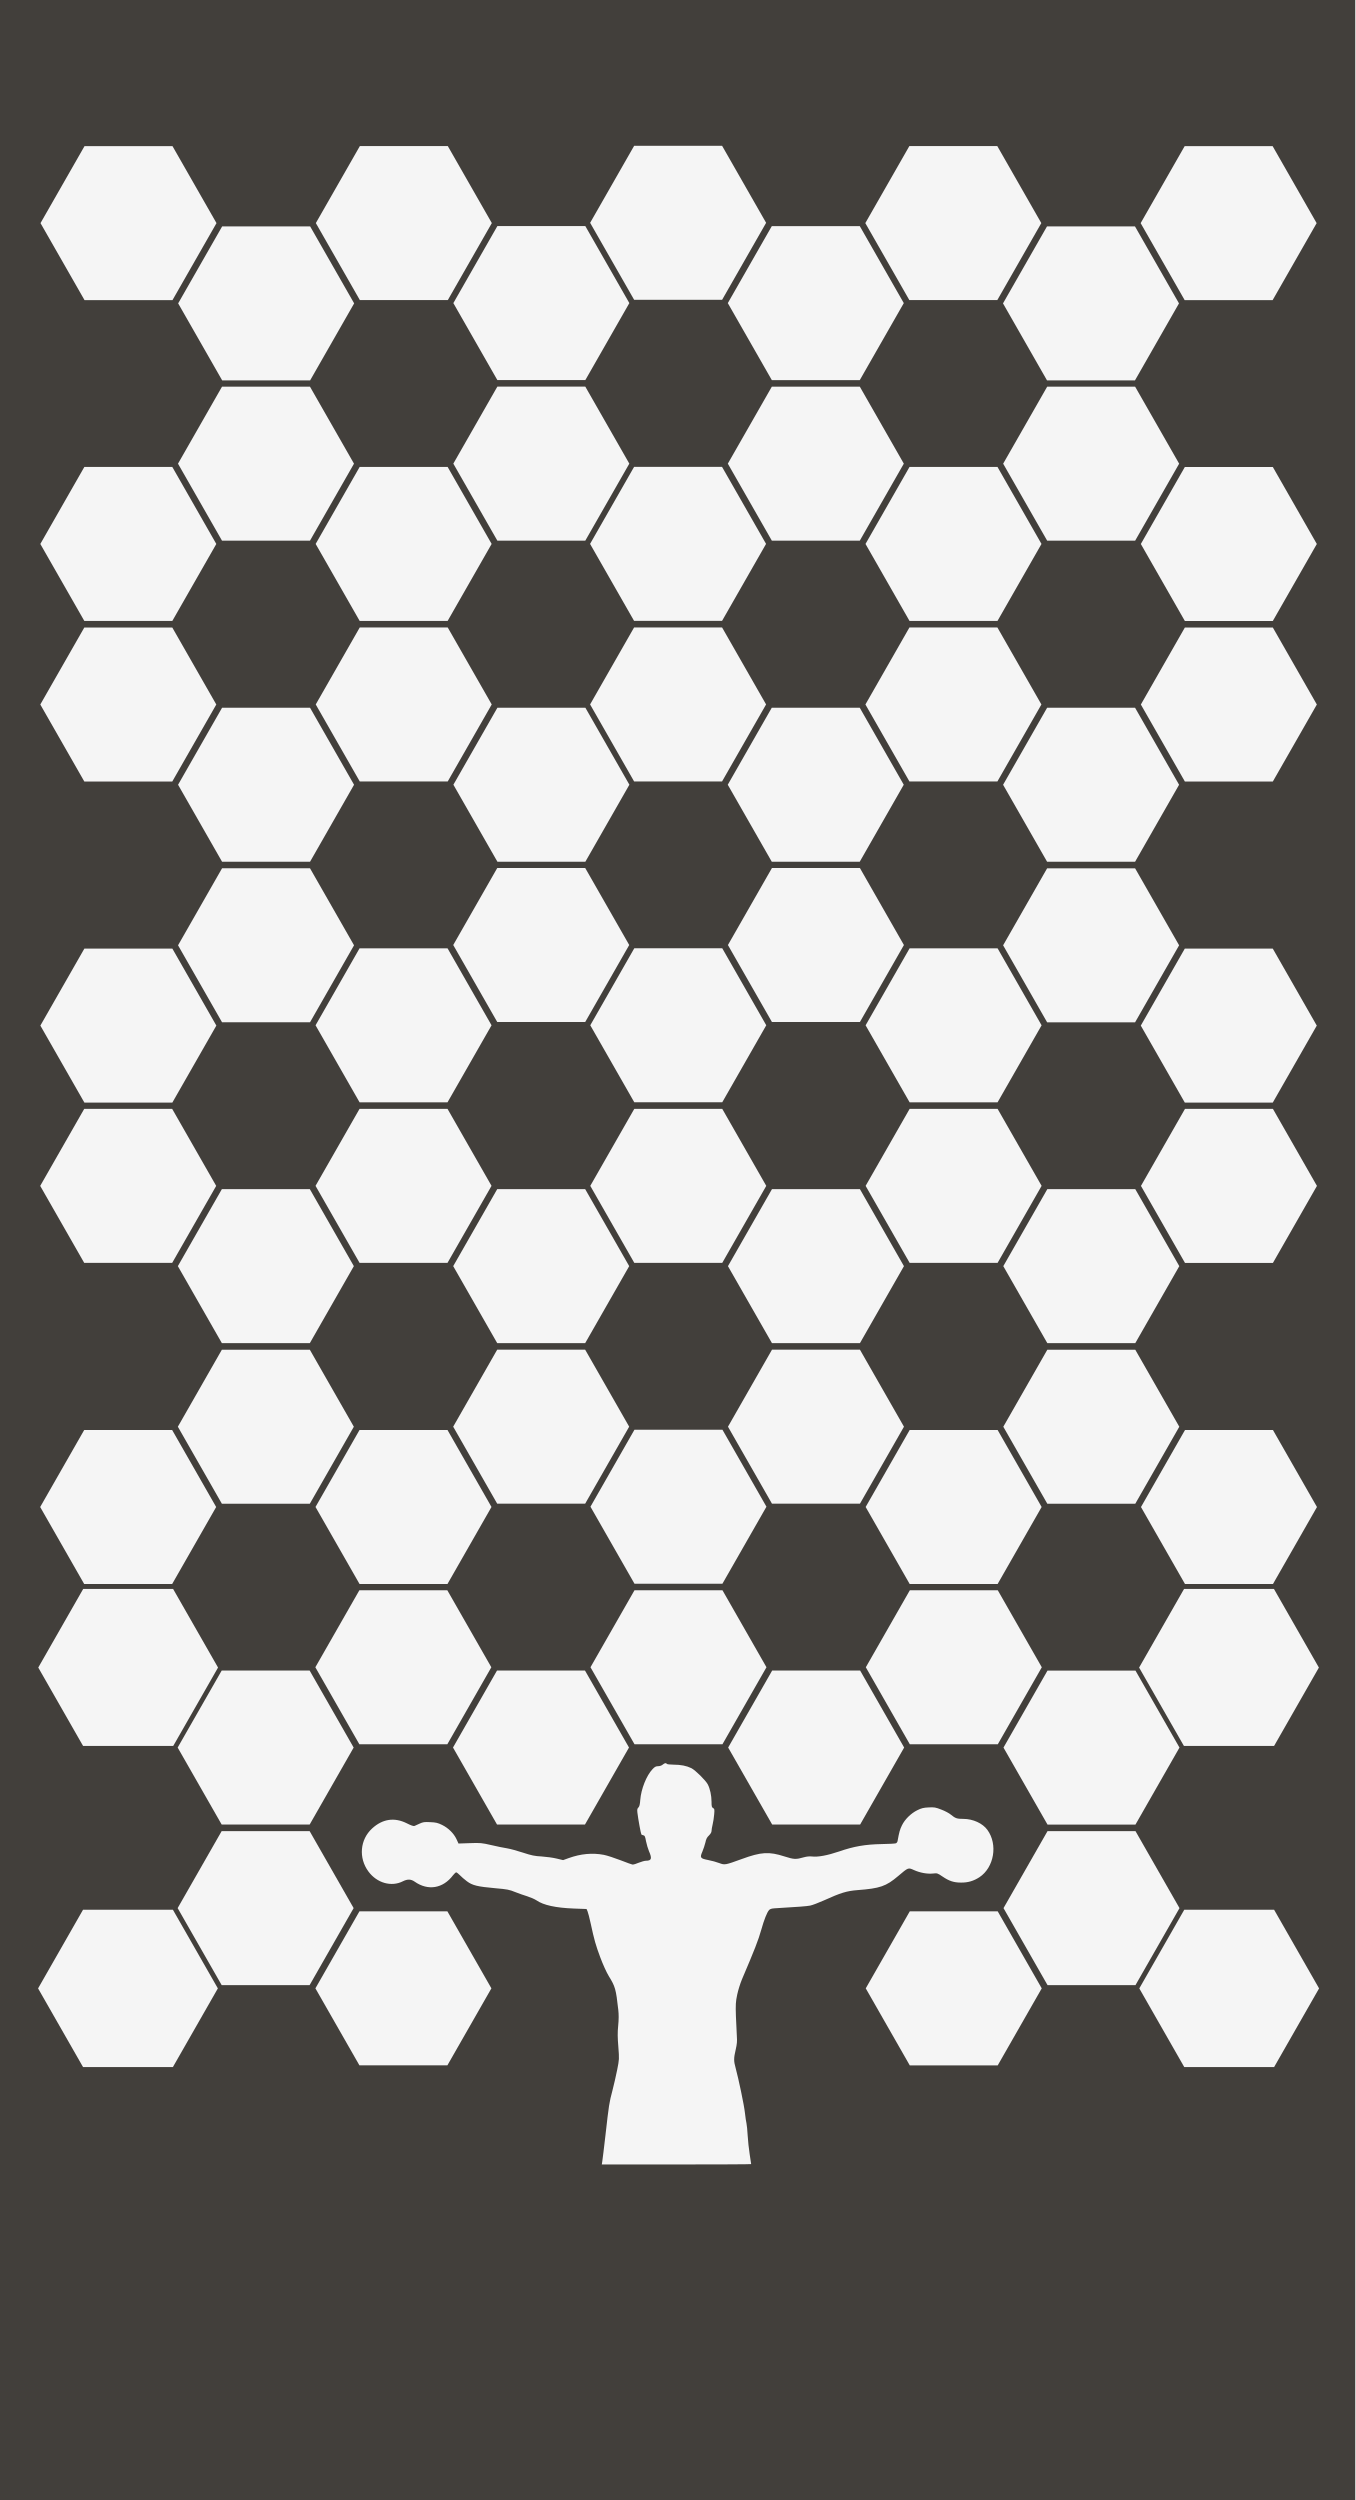
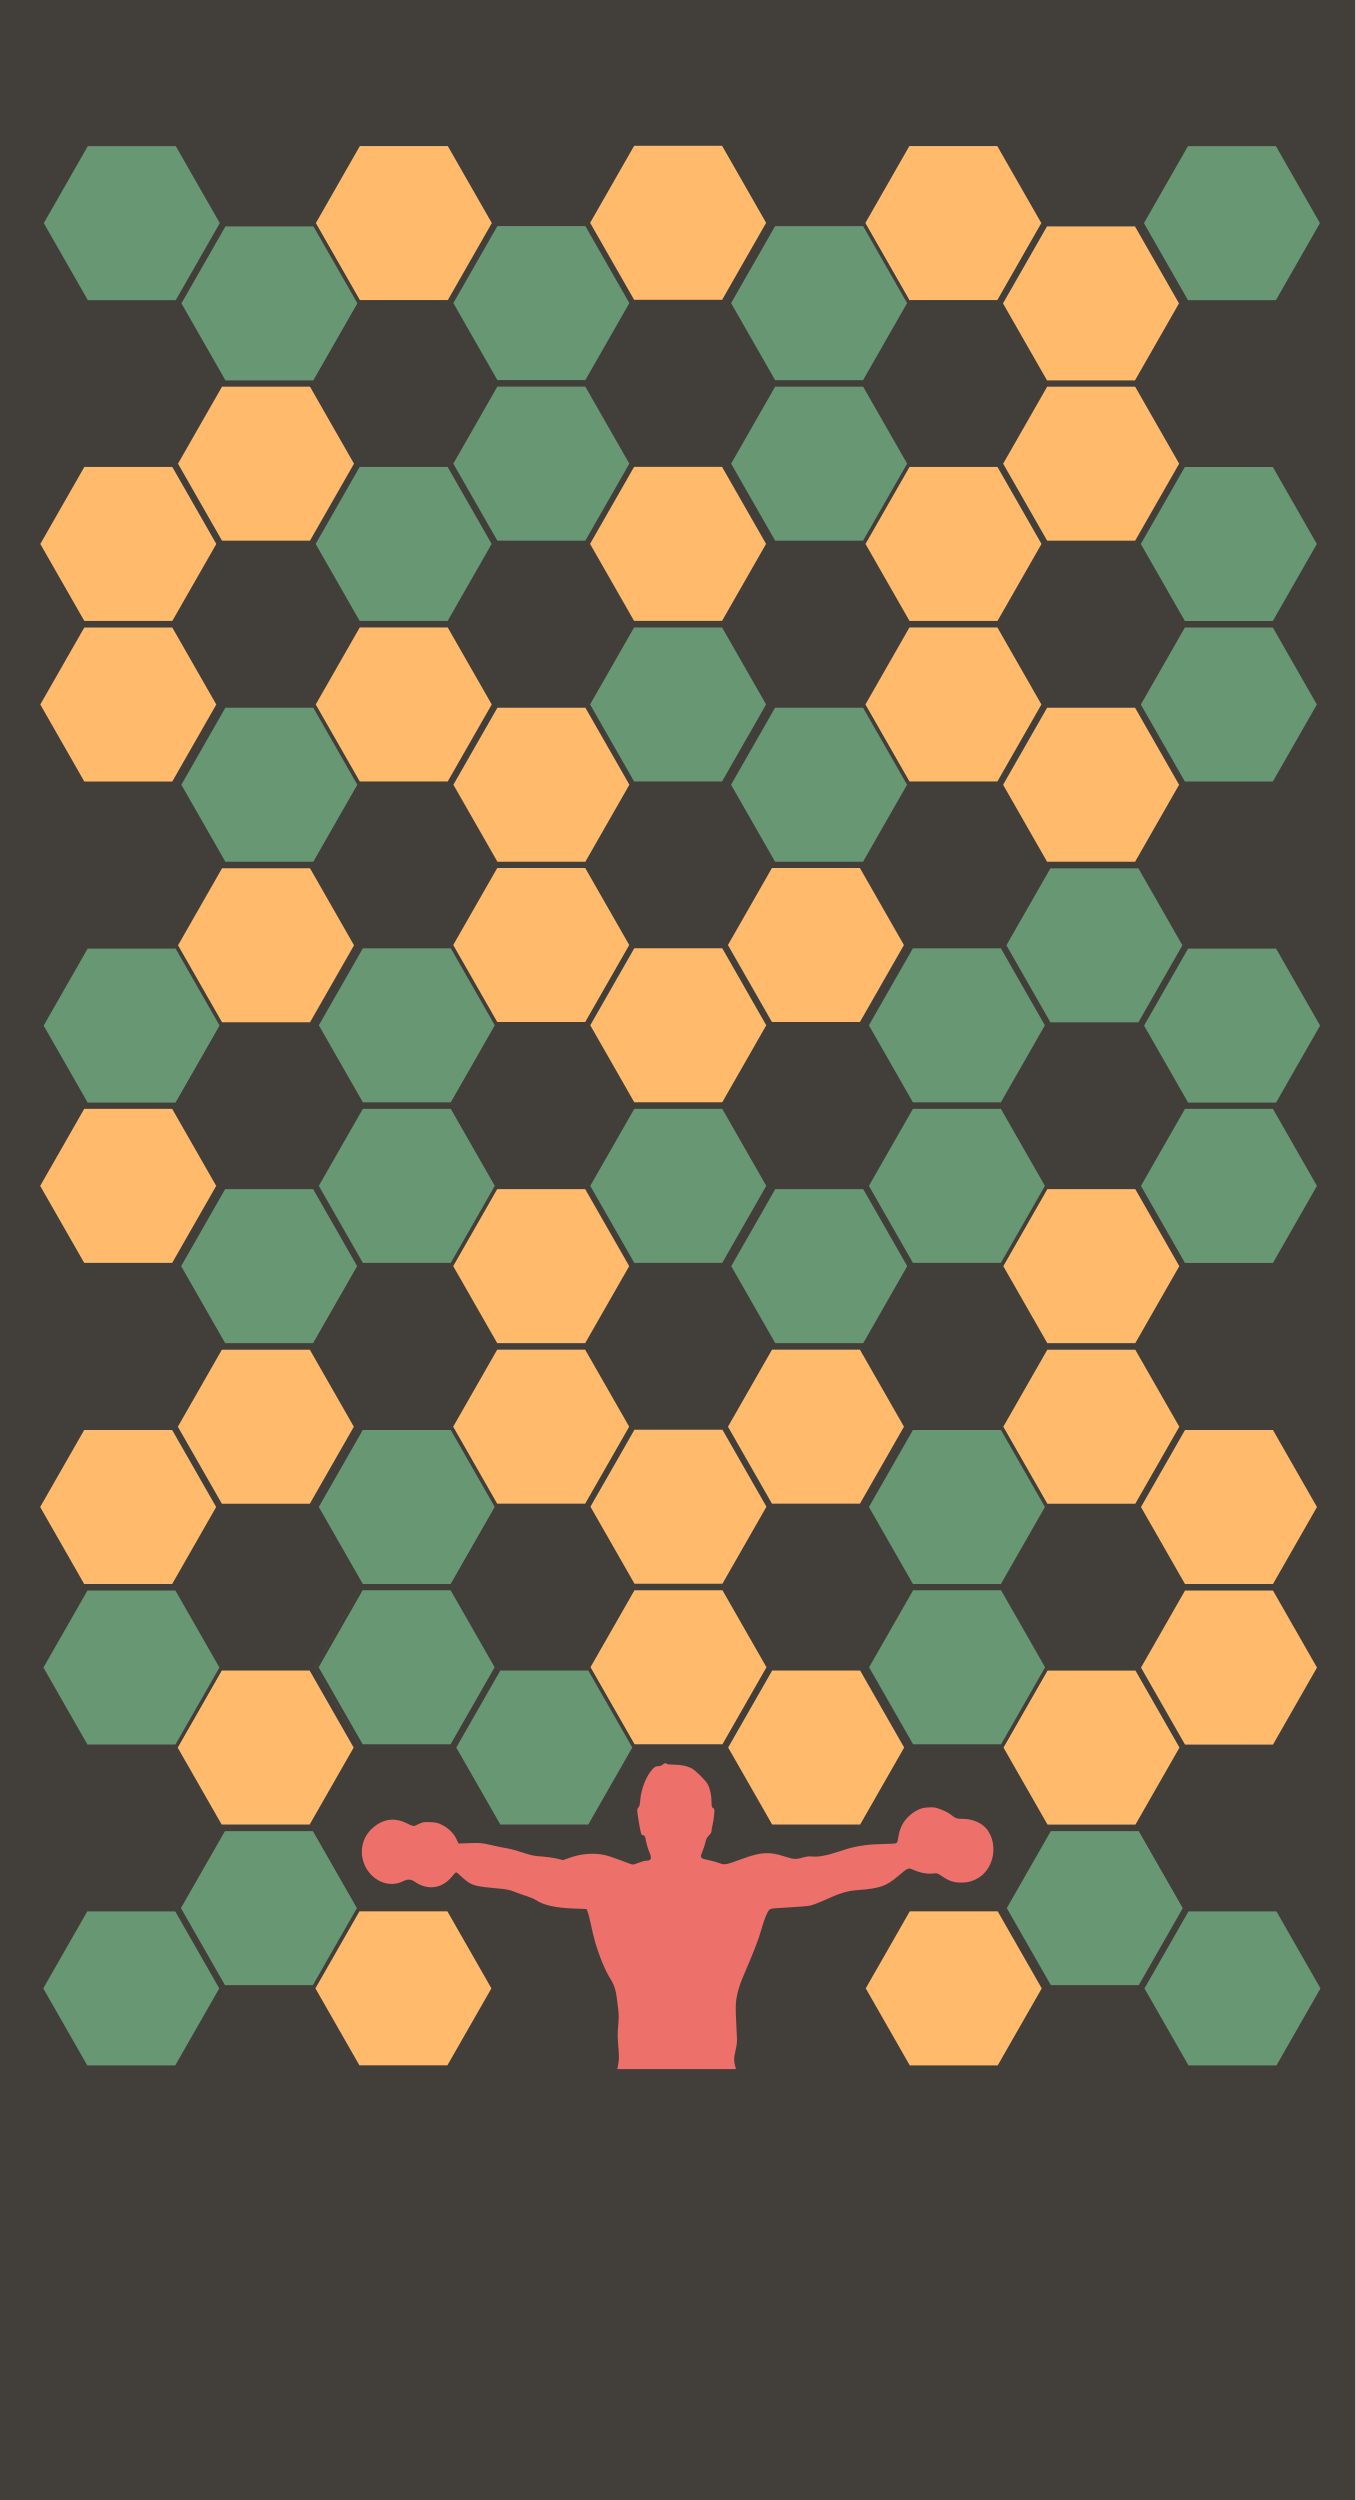
<svg xmlns="http://www.w3.org/2000/svg" width="412" height="760" viewBox="0 0 412 760" fill="none">
  <rect width="412" height="760" fill="#423F3B" />
  <path d="M317.994 19.517L345.316 19.517L358.982 43.425L345.316 67.334H317.994L304.329 43.425L317.994 19.517Z" fill="#423F3B" stroke="#423F3B" />
-   <path d="M276.148 43.913L303.47 43.913L317.135 67.822L303.47 91.73H276.148L262.482 67.822L276.148 43.913Z" fill="#F5F5F5" stroke="#423F3B" />
+   <path d="M276.148 43.913L303.47 43.913L317.135 67.822L303.47 91.73H276.148L262.482 67.822L276.148 43.913Z" fill="#FFBB6B" stroke="#423F3B" />
  <path d="M234.294 19.504L261.616 19.504L275.281 43.413L261.616 67.321H234.294L220.629 43.413L234.294 19.504Z" fill="#423F3B" stroke="#423F3B" />
-   <path d="M359.848 43.925L387.17 43.925L400.835 67.834L387.17 91.742H359.848L346.182 67.834L359.848 43.925Z" fill="#F5F5F5" stroke="#423F3B" />
+   <path d="M360.848 43.925L388.17 43.925L401.835 67.834L388.17 91.742H360.848L347.182 67.834L360.848 43.925Z" fill="#689773" stroke="#423F3B" />
  <path d="M359.855 92.73L387.177 92.73L400.842 116.639L387.177 140.547H359.855L346.189 116.639L359.855 92.73Z" fill="#423F3B" stroke="#423F3B" />
-   <path d="M318.001 68.322L345.323 68.322L358.988 92.23L345.323 116.138H318.001L304.336 92.23L318.001 68.322Z" fill="#F5F5F5" stroke="#423F3B" />
+   <path d="M318.001 68.322L345.323 68.322L358.988 92.23L345.323 116.138H318.001L304.336 92.23L318.001 68.322Z" fill="#FFBB6B" stroke="#423F3B" />
  <path d="M276.197 92.644L303.519 92.644L317.184 116.553L303.519 140.461H276.197L262.531 116.553L276.197 92.644Z" fill="#423F3B" stroke="#423F3B" />
-   <path d="M234.343 68.236L261.665 68.236L275.33 92.144L261.665 116.053H234.343L220.677 92.144L234.343 68.236Z" fill="#F5F5F5" stroke="#423F3B" />
-   <path d="M192.489 43.827L219.811 43.827L233.477 67.736L219.811 91.644H192.489L178.824 67.736L192.489 43.827Z" fill="#F5F5F5" stroke="#423F3B" />
-   <path d="M234.35 117.041L261.672 117.041L275.338 140.949L261.672 164.858H234.35L220.685 140.949L234.35 117.041Z" fill="#F5F5F5" stroke="#423F3B" />
+   <path d="M235.343 68.236L262.665 68.236L276.33 92.144L262.665 116.053H235.343L221.677 92.144L235.343 68.236Z" fill="#689773" stroke="#423F3B" />
+   <path d="M192.489 43.827L219.811 43.827L233.477 67.736L219.811 91.644H192.489L178.824 67.736L192.489 43.827Z" fill="#FFBB6B" stroke="#423F3B" />
+   <path d="M235.35 117.041L262.672 117.041L276.338 140.949L262.672 164.858H235.35L221.685 140.949L235.35 117.041Z" fill="#689773" stroke="#423F3B" />
  <path d="M192.497 92.632L219.819 92.632L233.484 116.541L219.819 140.449H192.497L178.831 116.541L192.497 92.632Z" fill="#423F3B" stroke="#423F3B" />
-   <path d="M359.904 141.461L387.226 141.461L400.891 165.37L387.226 189.278H359.904L346.239 165.37L359.904 141.461Z" fill="#F5F5F5" stroke="#423F3B" />
-   <path d="M318.05 117.053L345.372 117.053L359.037 140.961L345.372 164.87H318.05L304.385 140.961L318.05 117.053Z" fill="#F5F5F5" stroke="#423F3B" />
-   <path d="M359.91 190.266L387.232 190.266L400.898 214.175L387.232 238.083H359.91L346.245 214.175L359.91 190.266Z" fill="#F5F5F5" stroke="#423F3B" />
+   <path d="M359.904 141.461L387.226 141.461L400.891 165.37L387.226 189.278H359.904L346.239 165.37L359.904 141.461Z" fill="#689773" stroke="#423F3B" />
+   <path d="M318.05 117.053L345.372 117.053L359.037 140.961L345.372 164.87H318.05L304.385 140.961L318.05 117.053Z" fill="#FFBB6B" stroke="#423F3B" />
+   <path d="M359.91 190.266L387.232 190.266L400.898 214.175L387.232 238.083H359.91L346.245 214.175L359.91 190.266Z" fill="#689773" stroke="#423F3B" />
  <path d="M318.057 165.858L345.379 165.858L359.045 189.766L345.379 213.675H318.057L304.392 189.766L318.057 165.858Z" fill="#423F3B" stroke="#423F3B" />
-   <path d="M276.203 141.449L303.525 141.449L317.191 165.358L303.525 189.266H276.203L262.538 165.358L276.203 141.449Z" fill="#F5F5F5" stroke="#423F3B" />
+   <path d="M276.203 141.449L303.525 141.449L317.191 165.358L303.525 189.266H276.203L262.538 165.358L276.203 141.449Z" fill="#FFBB6B" stroke="#423F3B" />
  <path d="M234.324 165.843L261.646 165.843L275.311 189.751L261.646 213.66H234.324L220.658 189.751L234.324 165.843Z" fill="#423F3B" stroke="#423F3B" />
-   <path d="M192.47 141.434L219.792 141.434L233.458 165.343L219.792 189.251H192.47L178.805 165.343L192.47 141.434Z" fill="#F5F5F5" stroke="#423F3B" />
-   <path d="M192.477 190.24L219.799 190.24L233.465 214.148L219.799 238.056H192.477L178.812 214.148L192.477 190.24Z" fill="#F5F5F5" stroke="#423F3B" />
+   <path d="M192.47 141.434L219.792 141.434L233.458 165.343L219.792 189.251H192.47L178.805 165.343L192.47 141.434Z" fill="#FFBB6B" stroke="#423F3B" />
+   <path d="M192.477 190.24L219.799 190.24L233.465 214.148L219.799 238.056H192.477L178.812 214.148L192.477 190.24Z" fill="#689773" stroke="#423F3B" />
  <path d="M359.884 239.068L387.206 239.068L400.871 262.977L387.206 286.885H359.884L346.218 262.977L359.884 239.068Z" fill="#423F3B" stroke="#423F3B" />
-   <path d="M318.031 214.66L345.353 214.66L359.018 238.568L345.353 262.477H318.031L304.365 238.568L318.031 214.66Z" fill="#F5F5F5" stroke="#423F3B" />
-   <path d="M276.177 190.251L303.499 190.251L317.165 214.16L303.499 238.068H276.177L262.512 214.16L276.177 190.251Z" fill="#F5F5F5" stroke="#423F3B" />
-   <path d="M359.891 287.874L387.213 287.874L400.879 311.782L387.213 335.69H359.891L346.226 311.782L359.891 287.874Z" fill="#F5F5F5" stroke="#423F3B" />
-   <path d="M318.038 263.465L345.36 263.465L359.025 287.373L345.36 311.282H318.038L304.372 287.373L318.038 263.465Z" fill="#F5F5F5" stroke="#423F3B" />
+   <path d="M318.031 214.66L345.353 214.66L359.018 238.568L345.353 262.477H318.031L304.365 238.568L318.031 214.66Z" fill="#FFBB6B" stroke="#423F3B" />
+   <path d="M276.177 190.251L303.499 190.251L317.165 214.16L303.499 238.068H276.177L262.512 214.16L276.177 190.251Z" fill="#FFBB6B" stroke="#423F3B" />
+   <path d="M360.891 287.874L388.213 287.874L401.879 311.782L388.213 335.69H360.891L347.226 311.782L360.891 287.874Z" fill="#689773" stroke="#423F3B" />
+   <path d="M319.038 263.465L346.36 263.465L360.025 287.373L346.36 311.282H319.038L305.372 287.373L319.038 263.465Z" fill="#689773" stroke="#423F3B" />
  <path d="M276.184 239.056L303.506 239.056L317.172 262.965L303.506 286.873H276.184L262.519 262.965L276.184 239.056Z" fill="#423F3B" stroke="#423F3B" />
-   <path d="M234.331 214.648L261.653 214.648L275.318 238.556L261.653 262.465H234.331L220.665 238.556L234.331 214.648Z" fill="#F5F5F5" stroke="#423F3B" />
+   <path d="M235.331 214.648L262.653 214.648L276.318 238.556L262.653 262.465H235.331L221.665 238.556L235.331 214.648Z" fill="#689773" stroke="#423F3B" />
  <path d="M359.947 385.41L387.269 385.41L400.934 409.318L387.269 433.227H359.947L346.281 409.318L359.947 385.41Z" fill="#423F3B" stroke="#423F3B" />
  <path d="M192.526 238.971L219.848 238.971L233.513 262.879L219.848 286.788H192.526L178.861 262.879L192.526 238.971Z" fill="#423F3B" stroke="#423F3B" />
-   <path d="M359.941 336.605L387.263 336.605L400.928 360.513L387.263 384.422H359.941L346.275 360.513L359.941 336.605Z" fill="#F5F5F5" stroke="#423F3B" />
+   <path d="M359.941 336.605L387.263 336.605L400.928 360.513L387.263 384.422H359.941L346.275 360.513L359.941 336.605Z" fill="#689773" stroke="#423F3B" />
  <path d="M318.086 312.196L345.409 312.196L359.074 336.105L345.409 360.013H318.086L304.421 336.105L318.086 312.196Z" fill="#423F3B" stroke="#423F3B" />
-   <path d="M276.233 287.788L303.555 287.788L317.22 311.696L303.555 335.605H276.233L262.568 311.696L276.233 287.788Z" fill="#F5F5F5" stroke="#423F3B" />
-   <path d="M234.379 263.379L261.702 263.379L275.367 287.288L261.702 311.196H234.379L220.714 287.288L234.379 263.379Z" fill="#F5F5F5" stroke="#423F3B" />
-   <path d="M318.094 361.001L345.416 361.001L359.081 384.91L345.416 408.818H318.094L304.428 384.91L318.094 361.001Z" fill="#F5F5F5" stroke="#423F3B" />
-   <path d="M276.24 336.593L303.562 336.593L317.227 360.501L303.562 384.41H276.24L262.574 360.501L276.24 336.593Z" fill="#F5F5F5" stroke="#423F3B" />
+   <path d="M277.233 287.788L304.555 287.788L318.22 311.696L304.555 335.605H277.233L263.568 311.696L277.233 287.788Z" fill="#689773" stroke="#423F3B" />
+   <path d="M234.379 263.379L261.702 263.379L275.367 287.288L261.702 311.196H234.379L220.714 287.288L234.379 263.379Z" fill="#FFBB6B" stroke="#423F3B" />
+   <path d="M318.094 361.001L345.416 361.001L359.081 384.91L345.416 408.818H318.094L304.428 384.91L318.094 361.001Z" fill="#FFBB6B" stroke="#423F3B" />
+   <path d="M277.24 336.593L304.562 336.593L318.227 360.501L304.562 384.41H277.24L263.574 360.501L277.24 336.593Z" fill="#689773" stroke="#423F3B" />
  <path d="M234.386 312.184L261.708 312.184L275.374 336.093L261.708 360.001H234.386L220.721 336.093L234.386 312.184Z" fill="#423F3B" stroke="#423F3B" />
-   <path d="M192.533 287.776L219.855 287.776L233.52 311.684L219.855 335.593H192.533L178.867 311.684L192.533 287.776Z" fill="#F5F5F5" stroke="#423F3B" />
-   <path d="M359.948 434.227L387.27 434.227L400.935 458.136L387.27 482.044H359.948L346.282 458.136L359.948 434.227Z" fill="#F5F5F5" stroke="#423F3B" />
+   <path d="M192.533 287.776L219.855 287.776L233.52 311.684L219.855 335.593H192.533L178.867 311.684L192.533 287.776Z" fill="#FFBB6B" stroke="#423F3B" />
+   <path d="M359.948 434.227L387.27 434.227L400.935 458.136L387.27 482.044H359.948L346.282 458.136L359.948 434.227Z" fill="#FFBB6B" stroke="#423F3B" />
  <path d="M318.101 458.624L345.423 458.624L359.089 482.532L345.423 506.441H318.101L304.436 482.532L318.101 458.624Z" fill="#423F3B" stroke="#423F3B" />
-   <path d="M318.095 409.819L345.417 409.819L359.082 433.727L345.417 457.636H318.095L304.429 433.727L318.095 409.819Z" fill="#F5F5F5" stroke="#423F3B" />
+   <path d="M318.095 409.819L345.417 409.819L359.082 433.727L345.417 457.636H318.095L304.429 433.727L318.095 409.819Z" fill="#FFBB6B" stroke="#423F3B" />
  <path d="M276.241 385.41L303.563 385.41L317.228 409.319L303.563 433.227H276.241L262.575 409.319L276.241 385.41Z" fill="#423F3B" stroke="#423F3B" />
-   <path d="M234.387 361.002L261.709 361.002L275.375 384.91L261.709 408.819H234.387L220.722 384.91L234.387 361.002Z" fill="#F5F5F5" stroke="#423F3B" />
-   <path d="M192.534 336.593L219.856 336.593L233.521 360.502L219.856 384.41H192.534L178.868 360.502L192.534 336.593Z" fill="#F5F5F5" stroke="#423F3B" />
-   <path d="M276.248 434.216L303.57 434.216L317.235 458.124L303.57 482.033H276.248L262.582 458.124L276.248 434.216Z" fill="#F5F5F5" stroke="#423F3B" />
-   <path d="M234.394 409.807L261.716 409.807L275.382 433.716L261.716 457.624H234.394L220.729 433.716L234.394 409.807Z" fill="#F5F5F5" stroke="#423F3B" />
+   <path d="M235.387 361.002L262.709 361.002L276.375 384.91L262.709 408.819H235.387L221.722 384.91L235.387 361.002Z" fill="#689773" stroke="#423F3B" />
+   <path d="M192.534 336.593L219.856 336.593L233.521 360.502L219.856 384.41H192.534L178.868 360.502L192.534 336.593Z" fill="#689773" stroke="#423F3B" />
+   <path d="M277.248 434.216L304.57 434.216L318.235 458.124L304.57 482.033H277.248L263.582 458.124L277.248 434.216Z" fill="#689773" stroke="#423F3B" />
+   <path d="M234.394 409.807L261.716 409.807L275.382 433.716L261.716 457.624H234.394L220.729 433.716L234.394 409.807Z" fill="#FFBB6B" stroke="#423F3B" />
  <path d="M192.541 385.398L219.863 385.398L233.528 409.307L219.863 433.215H192.541L178.875 409.307L192.541 385.398Z" fill="#423F3B" stroke="#423F3B" />
-   <path d="M318.15 507.355L345.472 507.355L359.137 531.264L345.472 555.172H318.15L304.485 531.264L318.15 507.355Z" fill="#F5F5F5" stroke="#423F3B" />
-   <path d="M318.157 556.16L345.479 556.16L359.145 580.069L345.479 603.977H318.157L304.492 580.069L318.157 556.16Z" fill="#F5F5F5" stroke="#423F3B" />
+   <path d="M318.15 507.355L345.472 507.355L359.137 531.264L345.472 555.172H318.15L304.485 531.264L318.15 507.355Z" fill="#FFBB6B" stroke="#423F3B" />
+   <path d="M319.157 556.16L346.479 556.16L360.145 580.069L346.479 603.977H319.157L305.492 580.069L319.157 556.16Z" fill="#689773" stroke="#423F3B" />
  <path d="M276.297 531.752L303.619 531.752L317.284 555.66L303.619 579.569H276.297L262.632 555.66L276.297 531.752Z" fill="#423F3B" stroke="#423F3B" />
-   <path d="M276.297 482.947L303.619 482.947L317.284 506.855L303.619 530.764H276.297L262.632 506.855L276.297 482.947Z" fill="#F5F5F5" stroke="#423F3B" />
+   <path d="M277.297 482.947L304.619 482.947L318.284 506.855L304.619 530.764H277.297L263.632 506.855L277.297 482.947Z" fill="#689773" stroke="#423F3B" />
  <path d="M234.443 458.538L261.765 458.538L275.43 482.447L261.765 506.355H234.443L220.778 482.447L234.443 458.538Z" fill="#423F3B" stroke="#423F3B" />
-   <path d="M192.589 434.13L219.911 434.13L233.577 458.038L219.911 481.947H192.589L178.924 458.038L192.589 434.13Z" fill="#F5F5F5" stroke="#423F3B" />
-   <path d="M234.45 507.343L261.772 507.343L275.438 531.252L261.772 555.16H234.45L220.785 531.252L234.45 507.343Z" fill="#F5F5F5" stroke="#423F3B" />
-   <path d="M192.597 482.935L219.919 482.935L233.584 506.843L219.919 530.752H192.597L178.931 506.843L192.597 482.935Z" fill="#F5F5F5" stroke="#423F3B" />
+   <path d="M192.589 434.13L219.911 434.13L233.577 458.038L219.911 481.947H192.589L178.924 458.038L192.589 434.13Z" fill="#FFBB6B" stroke="#423F3B" />
+   <path d="M234.45 507.343L261.772 507.343L275.438 531.252L261.772 555.16H234.45L220.785 531.252L234.45 507.343Z" fill="#FFBB6B" stroke="#423F3B" />
+   <path d="M192.597 482.935L219.919 482.935L233.584 506.843L219.919 530.752H192.597L178.931 506.843L192.597 482.935Z" fill="#FFBB6B" stroke="#423F3B" />
  <path d="M318.131 604.962L345.453 604.962L359.118 628.871L345.453 652.779H318.131L304.466 628.871L318.131 604.962Z" fill="#423F3B" stroke="#423F3B" />
-   <path d="M276.277 580.554L303.599 580.554L317.265 604.462L303.599 628.371H276.277L262.612 604.462L276.277 580.554Z" fill="#F5F5F5" stroke="#423F3B" />
-   <path d="M234.431 604.95L261.753 604.95L275.418 628.859L261.753 652.767H234.431L220.765 628.859L234.431 604.95Z" fill="#423F3B" stroke="#423F3B" />
+   <path d="M276.277 580.554L303.599 580.554L317.265 604.462L303.599 628.371H276.277L262.612 604.462L276.277 580.554Z" fill="#FFBB6B" stroke="#423F3B" />
  <path d="M192.57 531.737L219.892 531.737L233.558 555.645L219.892 579.554H192.57L178.905 555.645L192.57 531.737Z" fill="#423F3B" stroke="#423F3B" />
  <path d="M67.258 67.329L53.592 43.42L67.258 19.512L94.58 19.512L108.245 43.42L94.58 67.329H67.258Z" fill="#423F3B" stroke="#423F3B" />
-   <path d="M109.104 91.725L95.439 67.817L109.104 43.908L136.426 43.908L150.092 67.817L136.426 91.725H109.104Z" fill="#F5F5F5" stroke="#423F3B" />
+   <path d="M109.104 91.725L95.439 67.817L109.104 43.908L136.426 43.908L150.092 67.817L136.426 91.725H109.104Z" fill="#FFBB6B" stroke="#423F3B" />
  <path d="M150.958 67.317L137.292 43.408L150.958 19.5L178.28 19.5L191.945 43.408L178.28 67.317H150.958Z" fill="#423F3B" stroke="#423F3B" />
-   <path d="M25.404 91.737L11.739 67.829L25.404 43.92L52.726 43.92L66.392 67.829L52.726 91.737H25.404Z" fill="#F5F5F5" stroke="#423F3B" />
+   <path d="M26.404 91.737L12.739 67.829L26.404 43.92L53.726 43.92L67.392 67.829L53.726 91.737H26.404Z" fill="#689773" stroke="#423F3B" />
  <path d="M25.397 140.543L11.732 116.634L25.397 92.726L52.719 92.726L66.385 116.634L52.719 140.543H25.397Z" fill="#423F3B" stroke="#423F3B" />
-   <path d="M67.251 116.134L53.585 92.225L67.251 68.317L94.573 68.317L108.238 92.225L94.573 116.134H67.251Z" fill="#F5F5F5" stroke="#423F3B" />
+   <path d="M68.251 116.134L54.585 92.225L68.251 68.317L95.573 68.317L109.238 92.225L95.573 116.134H68.251Z" fill="#689773" stroke="#423F3B" />
  <path d="M109.055 140.457L95.39 116.548L109.055 92.64L136.377 92.64L150.043 116.548L136.377 140.457H109.055Z" fill="#423F3B" stroke="#423F3B" />
-   <path d="M150.909 116.048L137.243 92.14L150.909 68.231L178.231 68.231L191.896 92.14L178.231 116.048H150.909Z" fill="#F5F5F5" stroke="#423F3B" />
-   <path d="M150.902 164.853L137.236 140.945L150.902 117.036L178.224 117.036L191.889 140.945L178.224 164.853H150.902Z" fill="#F5F5F5" stroke="#423F3B" />
-   <path d="M25.348 189.273L11.683 165.365L25.348 141.457L52.67 141.457L66.335 165.365L52.67 189.273H25.348Z" fill="#F5F5F5" stroke="#423F3B" />
-   <path d="M67.202 164.865L53.536 140.957L67.202 117.048L94.524 117.048L108.189 140.957L94.524 164.865H67.202Z" fill="#F5F5F5" stroke="#423F3B" />
-   <path d="M25.341 238.079L11.676 214.17L25.341 190.262L52.663 190.262L66.329 214.17L52.663 238.079H25.341Z" fill="#F5F5F5" stroke="#423F3B" />
+   <path d="M150.909 116.048L137.243 92.14L150.909 68.231L178.231 68.231L191.896 92.14L178.231 116.048H150.909Z" fill="#689773" stroke="#423F3B" />
+   <path d="M150.902 164.853L137.236 140.945L150.902 117.036L178.224 117.036L191.889 140.945L178.224 164.853H150.902Z" fill="#689773" stroke="#423F3B" />
+   <path d="M25.348 189.273L11.683 165.365L25.348 141.457L52.67 141.457L66.335 165.365L52.67 189.273H25.348Z" fill="#FFBB6B" stroke="#423F3B" />
+   <path d="M67.202 164.865L53.536 140.957L67.202 117.048L94.524 117.048L108.189 140.957L94.524 164.865H67.202Z" fill="#FFBB6B" stroke="#423F3B" />
+   <path d="M25.341 238.079L11.676 214.17L25.341 190.262L52.663 190.262L66.329 214.17L52.663 238.079H25.341Z" fill="#FFBB6B" stroke="#423F3B" />
  <path d="M67.195 213.67L53.529 189.762L67.195 165.853L94.517 165.853L108.182 189.762L94.517 213.67H67.195Z" fill="#423F3B" stroke="#423F3B" />
-   <path d="M109.048 189.262L95.383 165.353L109.048 141.445L136.37 141.445L150.036 165.353L136.37 189.262H109.048Z" fill="#F5F5F5" stroke="#423F3B" />
+   <path d="M109.048 189.262L95.383 165.353L109.048 141.445L136.37 141.445L150.036 165.353L136.37 189.262H109.048Z" fill="#689773" stroke="#423F3B" />
  <path d="M150.928 213.655L137.263 189.747L150.928 165.838L178.25 165.838L191.915 189.747L178.25 213.655H150.928Z" fill="#423F3B" stroke="#423F3B" />
  <path d="M25.367 286.881L11.702 262.972L25.367 239.064L52.69 239.064L66.355 262.972L52.69 286.881H25.367Z" fill="#423F3B" stroke="#423F3B" />
-   <path d="M67.221 262.472L53.556 238.564L67.221 214.655L94.543 214.655L108.208 238.564L94.543 262.472H67.221Z" fill="#F5F5F5" stroke="#423F3B" />
-   <path d="M109.075 238.064L95.409 214.155L109.075 190.247L136.397 190.247L150.062 214.155L136.397 238.064H109.075Z" fill="#F5F5F5" stroke="#423F3B" />
-   <path d="M25.361 335.686L11.695 311.777L25.361 287.869L52.683 287.869L66.348 311.777L52.683 335.686H25.361Z" fill="#F5F5F5" stroke="#423F3B" />
-   <path d="M67.214 311.277L53.549 287.369L67.214 263.46L94.536 263.46L108.202 287.369L94.536 311.277H67.214Z" fill="#F5F5F5" stroke="#423F3B" />
+   <path d="M68.221 262.472L54.556 238.564L68.221 214.655L95.543 214.655L109.208 238.564L95.543 262.472H68.221Z" fill="#689773" stroke="#423F3B" />
+   <path d="M109.075 238.064L95.409 214.155L109.075 190.247L136.397 190.247L150.062 214.155L136.397 238.064H109.075Z" fill="#FFBB6B" stroke="#423F3B" />
+   <path d="M26.361 335.686L12.695 311.777L26.361 287.869L53.683 287.869L67.348 311.777L53.683 335.686H26.361Z" fill="#689773" stroke="#423F3B" />
+   <path d="M67.214 311.277L53.549 287.369L67.214 263.46L94.536 263.46L108.202 287.369L94.536 311.277H67.214Z" fill="#FFBB6B" stroke="#423F3B" />
  <path d="M109.068 286.869L95.402 262.96L109.068 239.052L136.39 239.052L150.055 262.96L136.39 286.869H109.068Z" fill="#423F3B" stroke="#423F3B" />
-   <path d="M150.921 262.46L137.256 238.552L150.921 214.643L178.243 214.643L191.909 238.552L178.243 262.46H150.921Z" fill="#F5F5F5" stroke="#423F3B" />
+   <path d="M150.921 262.46L137.256 238.552L150.921 214.643L178.243 214.643L191.909 238.552L178.243 262.46H150.921Z" fill="#FFBB6B" stroke="#423F3B" />
  <path d="M25.305 433.222L11.639 409.314L25.305 385.405L52.627 385.405L66.292 409.314L52.627 433.222H25.305Z" fill="#423F3B" stroke="#423F3B" />
-   <path d="M25.311 384.417L11.646 360.509L25.311 336.6L52.633 336.6L66.299 360.509L52.633 384.417H25.311Z" fill="#F5F5F5" stroke="#423F3B" />
+   <path d="M25.311 384.417L11.646 360.509L25.311 336.6L52.633 336.6L66.299 360.509L52.633 384.417H25.311Z" fill="#FFBB6B" stroke="#423F3B" />
  <path d="M67.165 360.009L53.5 336.1L67.165 312.192L94.487 312.192L108.153 336.1L94.487 360.009H67.165Z" fill="#423F3B" stroke="#423F3B" />
-   <path d="M109.019 335.6L95.353 311.691L109.019 287.783L136.341 287.783L150.006 311.691L136.341 335.6H109.019Z" fill="#F5F5F5" stroke="#423F3B" />
-   <path d="M150.872 311.191L137.207 287.283L150.872 263.375L178.194 263.375L191.86 287.283L178.194 311.191H150.872Z" fill="#F5F5F5" stroke="#423F3B" />
-   <path d="M67.158 408.814L53.493 384.905L67.158 360.997L94.48 360.997L108.146 384.905L94.48 408.814H67.158Z" fill="#F5F5F5" stroke="#423F3B" />
-   <path d="M109.012 384.405L95.346 360.496L109.012 336.588L136.334 336.588L149.999 360.496L136.334 384.405H109.012Z" fill="#F5F5F5" stroke="#423F3B" />
+   <path d="M110.019 335.6L96.353 311.691L110.019 287.783L137.341 287.783L151.006 311.691L137.341 335.6H110.019Z" fill="#689773" stroke="#423F3B" />
+   <path d="M150.872 311.191L137.207 287.283L150.872 263.375L178.194 263.375L191.86 287.283L178.194 311.191H150.872Z" fill="#FFBB6B" stroke="#423F3B" />
+   <path d="M68.158 408.814L54.493 384.905L68.158 360.997L95.48 360.997L109.146 384.905L95.48 408.814H68.158Z" fill="#689773" stroke="#423F3B" />
+   <path d="M110.012 384.405L96.346 360.496L110.012 336.588L137.334 336.588L150.999 360.496L137.334 384.405H110.012Z" fill="#689773" stroke="#423F3B" />
  <path d="M150.865 359.997L137.2 336.088L150.865 312.18L178.187 312.18L191.853 336.088L178.187 359.997H150.865Z" fill="#423F3B" stroke="#423F3B" />
-   <path d="M25.304 482.04L11.639 458.131L25.304 434.223L52.626 434.223L66.291 458.131L52.626 482.04H25.304Z" fill="#F5F5F5" stroke="#423F3B" />
+   <path d="M25.304 482.04L11.639 458.131L25.304 434.223L52.626 434.223L66.291 458.131L52.626 482.04H25.304Z" fill="#FFBB6B" stroke="#423F3B" />
  <path d="M67.15 506.436L53.485 482.528L67.15 458.619L94.472 458.619L108.138 482.528L94.472 506.436H67.15Z" fill="#423F3B" stroke="#423F3B" />
-   <path d="M67.157 457.631L53.492 433.723L67.157 409.814L94.479 409.814L108.145 433.723L94.479 457.631H67.157Z" fill="#F5F5F5" stroke="#423F3B" />
+   <path d="M67.157 457.631L53.492 433.723L67.157 409.814L94.479 409.814L108.145 433.723L94.479 457.631H67.157Z" fill="#FFBB6B" stroke="#423F3B" />
  <path d="M109.011 433.223L95.346 409.314L109.011 385.406L136.333 385.406L149.998 409.314L136.333 433.223H109.011Z" fill="#423F3B" stroke="#423F3B" />
-   <path d="M150.864 408.814L137.199 384.906L150.864 360.997L178.186 360.997L191.852 384.906L178.186 408.814H150.864Z" fill="#F5F5F5" stroke="#423F3B" />
-   <path d="M109.004 482.028L95.339 458.119L109.004 434.211L136.326 434.211L149.991 458.119L136.326 482.028H109.004Z" fill="#F5F5F5" stroke="#423F3B" />
-   <path d="M150.858 457.619L137.192 433.711L150.858 409.802L178.18 409.802L191.845 433.711L178.18 457.619H150.858Z" fill="#F5F5F5" stroke="#423F3B" />
-   <path d="M67.102 555.168L53.436 531.259L67.102 507.351L94.424 507.351L108.089 531.259L94.424 555.168H67.102Z" fill="#F5F5F5" stroke="#423F3B" />
-   <path d="M67.095 603.973L53.429 580.064L67.095 556.156L94.417 556.156L108.082 580.064L94.417 603.973H67.095Z" fill="#F5F5F5" stroke="#423F3B" />
+   <path d="M150.864 408.814L137.199 384.906L150.864 360.997L178.186 360.997L191.852 384.906L178.186 408.814H150.864Z" fill="#FFBB6B" stroke="#423F3B" />
+   <path d="M110.004 482.028L96.339 458.119L110.004 434.211L137.326 434.211L150.991 458.119L137.326 482.028H110.004Z" fill="#689773" stroke="#423F3B" />
+   <path d="M150.858 457.619L137.192 433.711L150.858 409.802L178.18 409.802L191.845 433.711L178.18 457.619H150.858Z" fill="#FFBB6B" stroke="#423F3B" />
+   <path d="M67.102 555.168L53.436 531.259L67.102 507.351L94.424 507.351L108.089 531.259L94.424 555.168H67.102Z" fill="#FFBB6B" stroke="#423F3B" />
+   <path d="M68.095 603.973L54.429 580.064L68.095 556.156L95.417 556.156L109.082 580.064L95.417 603.973H68.095Z" fill="#689773" stroke="#423F3B" />
  <path d="M108.948 579.564L95.283 555.656L108.948 531.747L136.27 531.747L149.936 555.656L136.27 579.564H108.948Z" fill="#423F3B" stroke="#423F3B" />
-   <path d="M136.278 482.944L108.952 482.944L95.289 506.849L108.954 530.757L136.28 530.757L149.944 506.852L136.278 482.944Z" fill="#F5F5F5" stroke="#423F3B" />
+   <path d="M136.278 482.944L108.952 482.944L95.289 506.849L108.954 530.757L136.28 530.757L149.944 506.852L136.278 482.944Z" fill="#FFBB6B" stroke="#423F3B" />
  <path d="M150.809 506.35L137.143 482.442L150.809 458.533L178.131 458.533L191.796 482.442L178.131 506.35H150.809Z" fill="#423F3B" stroke="#423F3B" />
-   <path d="M150.802 555.156L137.136 531.247L150.802 507.339L178.124 507.339L191.789 531.247L178.124 555.156H150.802Z" fill="#F5F5F5" stroke="#423F3B" />
+   <path d="M151.802 555.156L138.136 531.247L151.802 507.339L179.124 507.339L192.789 531.247L179.124 555.156H151.802Z" fill="#689773" stroke="#423F3B" />
  <path d="M67.121 652.775L53.456 628.866L67.121 604.958L94.443 604.958L108.108 628.866L94.443 652.775H67.121Z" fill="#423F3B" stroke="#423F3B" />
-   <path d="M108.974 628.366L95.309 604.458L108.974 580.549L136.297 580.549L149.962 604.458L136.297 628.366H108.974Z" fill="#F5F5F5" stroke="#423F3B" />
+   <path d="M108.974 628.366L95.309 604.458L108.974 580.549L136.297 580.549L149.962 604.458L136.297 628.366H108.974Z" fill="#FFBB6B" stroke="#423F3B" />
+   <path d="M387.277 483.032L400.942 506.941L387.277 530.849H359.955L346.289 506.941L359.955 483.032L387.277 483.032Z" fill="#FFBB6B" stroke="#423F3B" />
+   <path d="M387.326 531.764L400.991 555.672L387.326 579.581H360.003L346.338 555.672L360.003 531.764L387.326 531.764Z" fill="#423F3B" stroke="#423F3B" />
+   <path d="M388.333 580.569L401.998 604.477L388.333 628.386H361.011L347.345 604.477L361.011 580.569L388.333 580.569Z" fill="#689773" stroke="#423F3B" />
+   <path d="M26.297 530.845L12.632 506.936L26.297 483.028L53.619 483.028L67.284 506.936L53.619 530.845H26.297Z" fill="#689773" stroke="#423F3B" />
+   <path d="M109.955 530.759L96.29 506.85L109.955 482.942L137.277 482.942L150.943 506.85L137.277 530.759H109.955Z" fill="#689773" stroke="#423F3B" />
+   <path d="M25.248 579.576L11.583 555.668L25.248 531.759L52.57 531.759L66.236 555.668L52.57 579.576H25.248Z" fill="#423F3B" stroke="#423F3B" />
+   <path d="M26.241 628.381L12.576 604.473L26.241 580.564L53.563 580.564L67.229 604.473L53.563 628.381H26.241Z" fill="#689773" stroke="#423F3B" />
+   <path d="M234.431 604.95L261.753 604.95L275.418 628.859L261.753 652.767H234.431L220.765 628.859L234.431 604.95Z" fill="#423F3B" stroke="#423F3B" />
  <path d="M150.821 652.763L137.156 628.854L150.821 604.946L178.143 604.946L191.809 628.854L178.143 652.763H150.821Z" fill="#423F3B" stroke="#423F3B" />
-   <path d="M387.567 482.532L401.518 506.941L387.567 531.349H359.665L345.713 506.941L359.665 482.532L387.567 482.532Z" fill="#F5F5F5" />
-   <path d="M387.567 482.532L401.518 506.941L387.567 531.349H359.665L345.713 506.941L359.665 482.532L387.567 482.532Z" fill="#F5F5F5" />
-   <path d="M387.567 482.532L401.518 506.941L387.567 531.349H359.665L345.713 506.941L359.665 482.532L387.567 482.532Z" stroke="#423F3B" />
-   <path d="M387.616 531.264L401.567 555.672L387.616 580.081H359.713L345.762 555.672L359.713 531.264L387.616 531.264Z" fill="#423F3B" />
-   <path d="M387.616 531.264L401.567 555.672L387.616 580.081H359.713L345.762 555.672L359.713 531.264L387.616 531.264Z" fill="#423F3B" />
-   <path d="M387.616 531.264L401.567 555.672L387.616 580.081H359.713L345.762 555.672L359.713 531.264L387.616 531.264Z" fill="#423F3B" />
-   <path d="M387.616 531.264L401.567 555.672L387.616 580.081H359.713L345.762 555.672L359.713 531.264L387.616 531.264Z" stroke="#423F3B" />
-   <path d="M387.623 580.069L401.574 604.477L387.623 628.886H359.721L345.77 604.477L359.721 580.069L387.623 580.069Z" fill="#F5F5F5" />
-   <path d="M387.623 580.069L401.574 604.477L387.623 628.886H359.721L345.77 604.477L359.721 580.069L387.623 580.069Z" fill="#F5F5F5" />
-   <path d="M387.623 580.069L401.574 604.477L387.623 628.886H359.721L345.77 604.477L359.721 580.069L387.623 580.069Z" fill="#F5F5F5" />
-   <path d="M387.623 580.069L401.574 604.477L387.623 628.886H359.721L345.77 604.477L359.721 580.069L387.623 580.069Z" stroke="#423F3B" />
-   <path d="M25.007 482.528L11.056 506.936L25.007 531.345H52.909L66.86 506.936L52.909 482.528L25.007 482.528Z" fill="#F5F5F5" />
-   <path d="M25.007 482.528L11.056 506.936L25.007 531.345H52.909L66.86 506.936L52.909 482.528L25.007 482.528Z" fill="#F5F5F5" />
-   <path d="M25.007 482.528L11.056 506.936L25.007 531.345H52.909L66.86 506.936L52.909 482.528L25.007 482.528Z" stroke="#423F3B" />
-   <path d="M108.955 530.759L95.29 506.85L108.955 482.942L136.277 482.942L149.943 506.85L136.277 530.759H108.955Z" fill="#F5F5F5" stroke="#423F3B" />
-   <path d="M24.958 531.259L11.007 555.668L24.958 580.076H52.86L66.811 555.668L52.86 531.259L24.958 531.259Z" fill="#423F3B" />
-   <path d="M24.958 531.259L11.007 555.668L24.958 580.076H52.86L66.811 555.668L52.86 531.259L24.958 531.259Z" fill="#423F3B" />
-   <path d="M24.958 531.259L11.007 555.668L24.958 580.076H52.86L66.811 555.668L52.86 531.259L24.958 531.259Z" fill="#423F3B" />
-   <path d="M24.958 531.259L11.007 555.668L24.958 580.076H52.86L66.811 555.668L52.86 531.259L24.958 531.259Z" fill="#423F3B" />
-   <path d="M24.958 531.259L11.007 555.668L24.958 580.076H52.86L66.811 555.668L52.86 531.259L24.958 531.259Z" stroke="#423F3B" />
-   <path d="M24.951 580.064L11 604.473L24.951 628.881H52.853L66.805 604.473L52.853 580.064L24.951 580.064Z" fill="#F5F5F5" />
-   <path d="M24.951 580.064L11 604.473L24.951 628.881H52.853L66.805 604.473L52.853 580.064L24.951 580.064Z" fill="#F5F5F5" />
-   <path d="M24.951 580.064L11 604.473L24.951 628.881H52.853L66.805 604.473L52.853 580.064L24.951 580.064Z" fill="#F5F5F5" />
-   <path d="M24.951 580.064L11 604.473L24.951 628.881H52.853L66.805 604.473L52.853 580.064L24.951 580.064Z" fill="#F5F5F5" />
-   <path d="M24.951 580.064L11 604.473L24.951 628.881H52.853L66.805 604.473L52.853 580.064L24.951 580.064Z" stroke="#423F3B" />
-   <path d="M201.444 536.455C201.137 536.737 200.546 536.926 200.05 536.926C199.388 536.926 199.034 537.114 198.373 537.821C196.53 539.752 194.9 543.851 194.64 547.172C194.545 548.562 194.38 549.175 194.073 549.481C193.719 549.811 193.671 550.117 193.766 551.012C194.002 553.038 194.829 557.537 194.994 557.702C195.089 557.772 195.372 557.89 195.609 557.937C195.987 557.984 196.152 558.338 196.388 559.727C196.577 560.67 196.979 562.036 197.286 562.766C198.278 564.98 198.065 565.663 196.388 565.663C195.963 565.663 194.994 565.946 194.215 566.252C193.435 566.582 192.608 566.841 192.396 566.841C192.183 566.841 190.506 566.252 188.663 565.522C186.844 564.815 184.529 564.062 183.56 563.873C180.064 563.214 176.544 563.543 172.882 564.862L171.181 565.475L169.22 565.004C168.157 564.745 166.126 564.462 164.684 564.368C162.487 564.25 161.613 564.062 159.015 563.214C157.337 562.648 155.14 562.059 154.172 561.894C153.203 561.753 151.03 561.306 149.329 560.905C146.447 560.246 146.045 560.198 142.832 560.316L139.383 560.434L138.769 559.091C137.942 557.348 136.312 555.723 134.398 554.781C133.099 554.145 132.508 554.003 130.784 553.933C129.012 553.839 128.587 553.909 127.571 554.38C126.933 554.663 126.224 554.993 126.012 555.087C125.752 555.205 124.972 554.946 123.72 554.31C119.94 552.402 116.326 552.92 113.136 555.841C109.427 559.233 108.955 564.815 112.002 568.937C114.578 572.447 118.995 573.696 122.492 571.905C123.909 571.199 124.949 571.246 126.059 572.023C130.122 574.873 134.682 574.12 137.729 570.068C138.107 569.597 138.532 569.197 138.674 569.197C138.84 569.197 139.336 569.573 139.785 570.045C140.21 570.516 141.202 571.34 141.934 571.905C143.635 573.177 145.124 573.531 150.628 574.025C154.219 574.332 154.88 574.473 156.605 575.18C157.668 575.604 159.345 576.192 160.29 576.475C161.259 576.781 162.511 577.323 163.078 577.7C165.228 579.184 168.96 579.985 174.465 580.197L178.316 580.338L178.623 581.068C178.788 581.469 179.213 583.071 179.544 584.625C180.678 589.855 181.08 591.268 182.474 595.013C183.3 597.227 184.363 599.559 185.072 600.737C187.033 603.917 187.246 604.647 187.954 610.96C188.12 612.397 188.12 613.857 187.931 615.789C187.718 617.909 187.742 619.393 187.978 622.267C188.261 625.965 188.261 626.012 187.624 629.215C187.269 630.982 186.631 633.809 186.183 635.505C185.19 639.25 185.119 639.815 184.08 648.931C183.607 652.936 183.182 656.634 183.088 657.105L182.946 658H205.649C218.146 658 228.352 657.953 228.352 657.882C228.352 657.835 228.139 656.469 227.903 654.891C227.643 653.289 227.383 650.721 227.289 649.167C227.194 647.612 227.052 645.963 226.934 645.516C226.816 645.068 226.604 643.631 226.462 642.336C226.226 640.027 224.525 631.971 223.627 628.65C223.036 626.554 223.036 625.706 223.651 623.091C224.029 621.442 224.123 620.547 224.005 619.063C223.934 618.003 223.816 615.271 223.721 613.009C223.603 609.358 223.651 608.605 224.099 606.414C224.383 605.048 225.044 602.928 225.564 601.703C229.368 592.799 230.549 589.784 231.447 586.58C232.273 583.612 233.195 581.304 233.809 580.644C234.092 580.338 234.612 580.173 235.486 580.126C242.574 579.702 245.196 579.514 246.283 579.302C246.991 579.16 248.834 578.454 250.417 577.747C255.614 575.392 257.41 574.85 260.717 574.591C267.521 574.073 269.363 573.437 273.002 570.351C276.167 567.665 276.073 567.713 277.821 568.49C279.687 569.338 281.931 569.738 283.632 569.55C284.908 569.409 285.003 569.432 286.491 570.445C288.523 571.835 289.94 572.306 292.161 572.306C294.287 572.329 295.988 571.811 297.736 570.681C302.201 567.736 303.406 560.717 300.169 556.288C298.728 554.286 295.775 552.943 292.869 552.943C290.909 552.943 290.436 552.779 289.113 551.695C288.57 551.224 287.247 550.517 286.16 550.117C284.412 549.434 284.034 549.363 282.286 549.457C280.75 549.528 280.089 549.693 278.86 550.305C276.947 551.247 275.08 553.061 274.183 554.922C273.568 556.171 273.356 556.924 272.86 559.68C272.813 559.963 272.576 560.269 272.364 560.363C272.127 560.458 270.19 560.575 268.04 560.599C263.056 560.693 259.607 561.282 255.118 562.837C251.527 564.062 248.574 564.603 246.802 564.368C246.117 564.297 245.243 564.368 244.416 564.603C241.936 565.31 241.416 565.286 238.51 564.368C233.762 562.837 231.423 562.978 225.493 565.145C220.438 566.982 220.343 567.006 218.642 566.37C217.839 566.064 216.327 565.64 215.288 565.451C212.878 564.98 212.713 564.745 213.516 562.907C213.846 562.154 214.248 560.882 214.437 560.128C214.65 559.068 214.933 558.526 215.524 557.984C215.996 557.513 216.303 557.018 216.303 556.642C216.303 556.312 216.445 555.417 216.634 554.663C216.823 553.909 217.036 552.543 217.107 551.601C217.248 550.07 217.201 549.881 216.776 549.646C216.374 549.434 216.303 549.151 216.303 547.691C216.303 545.853 215.855 543.78 215.169 542.461C214.555 541.26 211.39 538.127 210.161 537.515C208.72 536.808 206.972 536.455 204.728 536.455C203.712 536.455 202.79 536.337 202.719 536.219C202.507 535.866 202.082 535.936 201.444 536.455H201.444Z" fill="#F5F5F5" />
+   <path d="M201.444 536.455C201.137 536.737 200.546 536.926 200.05 536.926C199.388 536.926 199.034 537.114 198.373 537.821C196.53 539.752 194.9 543.851 194.64 547.172C194.545 548.562 194.38 549.175 194.073 549.481C193.719 549.811 193.671 550.117 193.766 551.012C194.002 553.038 194.829 557.537 194.994 557.702C195.089 557.772 195.372 557.89 195.609 557.937C195.987 557.984 196.152 558.338 196.388 559.727C196.577 560.67 196.979 562.036 197.286 562.766C198.278 564.98 198.065 565.663 196.388 565.663C195.963 565.663 194.994 565.946 194.215 566.252C193.435 566.582 192.608 566.841 192.396 566.841C192.183 566.841 190.506 566.252 188.663 565.522C186.844 564.815 184.529 564.062 183.56 563.873C180.064 563.214 176.544 563.543 172.882 564.862L171.181 565.475L169.22 565.004C168.157 564.745 166.126 564.462 164.684 564.368C162.487 564.25 161.613 564.062 159.015 563.214C157.337 562.648 155.14 562.059 154.172 561.894C153.203 561.753 151.03 561.306 149.329 560.905C146.447 560.246 146.045 560.198 142.832 560.316L139.383 560.434L138.769 559.091C137.942 557.348 136.312 555.723 134.398 554.781C133.099 554.145 132.508 554.003 130.784 553.933C129.012 553.839 128.587 553.909 127.571 554.38C126.933 554.663 126.224 554.993 126.012 555.087C125.752 555.205 124.972 554.946 123.72 554.31C119.94 552.402 116.326 552.92 113.136 555.841C109.427 559.233 108.955 564.815 112.002 568.937C114.578 572.447 118.995 573.696 122.492 571.905C123.909 571.199 124.949 571.246 126.059 572.023C130.122 574.873 134.682 574.12 137.729 570.068C138.107 569.597 138.532 569.197 138.674 569.197C138.84 569.197 139.336 569.573 139.785 570.045C140.21 570.516 141.202 571.34 141.934 571.905C143.635 573.177 145.124 573.531 150.628 574.025C154.219 574.332 154.88 574.473 156.605 575.18C157.668 575.604 159.345 576.192 160.29 576.475C161.259 576.781 162.511 577.323 163.078 577.7C165.228 579.184 168.96 579.985 174.465 580.197L178.316 580.338L178.623 581.068C178.788 581.469 179.213 583.071 179.544 584.625C180.678 589.855 181.08 591.268 182.474 595.013C183.3 597.227 184.363 599.559 185.072 600.737C187.033 603.917 187.246 604.647 187.954 610.96C188.12 612.397 188.12 613.857 187.931 615.789C187.718 617.909 187.742 619.393 187.978 622.267C188.261 625.965 188.261 626.012 187.624 629.215C187.269 630.982 186.631 633.809 186.183 635.505C185.19 639.25 185.119 639.815 184.08 648.931C183.607 652.936 183.182 656.634 183.088 657.105L182.946 658H205.649C218.146 658 228.352 657.953 228.352 657.882C228.352 657.835 228.139 656.469 227.903 654.891C227.643 653.289 227.383 650.721 227.289 649.167C227.194 647.612 227.052 645.963 226.934 645.516C226.816 645.068 226.604 643.631 226.462 642.336C226.226 640.027 224.525 631.971 223.627 628.65C223.036 626.554 223.036 625.706 223.651 623.091C224.029 621.442 224.123 620.547 224.005 619.063C223.934 618.003 223.816 615.271 223.721 613.009C223.603 609.358 223.651 608.605 224.099 606.414C224.383 605.048 225.044 602.928 225.564 601.703C229.368 592.799 230.549 589.784 231.447 586.58C232.273 583.612 233.195 581.304 233.809 580.644C234.092 580.338 234.612 580.173 235.486 580.126C242.574 579.702 245.196 579.514 246.283 579.302C246.991 579.16 248.834 578.454 250.417 577.747C255.614 575.392 257.41 574.85 260.717 574.591C267.521 574.073 269.363 573.437 273.002 570.351C276.167 567.665 276.073 567.713 277.821 568.49C279.687 569.338 281.931 569.738 283.632 569.55C284.908 569.409 285.003 569.432 286.491 570.445C288.523 571.835 289.94 572.306 292.161 572.306C294.287 572.329 295.988 571.811 297.736 570.681C302.201 567.736 303.406 560.717 300.169 556.288C298.728 554.286 295.775 552.943 292.869 552.943C290.909 552.943 290.436 552.779 289.113 551.695C288.57 551.224 287.247 550.517 286.16 550.117C284.412 549.434 284.034 549.363 282.286 549.457C280.75 549.528 280.089 549.693 278.86 550.305C276.947 551.247 275.08 553.061 274.183 554.922C273.568 556.171 273.356 556.924 272.86 559.68C272.813 559.963 272.576 560.269 272.364 560.363C272.127 560.458 270.19 560.575 268.04 560.599C263.056 560.693 259.607 561.282 255.118 562.837C251.527 564.062 248.574 564.603 246.802 564.368C246.117 564.297 245.243 564.368 244.416 564.603C241.936 565.31 241.416 565.286 238.51 564.368C233.762 562.837 231.423 562.978 225.493 565.145C220.438 566.982 220.343 567.006 218.642 566.37C217.839 566.064 216.327 565.64 215.288 565.451C212.878 564.98 212.713 564.745 213.516 562.907C213.846 562.154 214.248 560.882 214.437 560.128C214.65 559.068 214.933 558.526 215.524 557.984C215.996 557.513 216.303 557.018 216.303 556.642C216.303 556.312 216.445 555.417 216.634 554.663C216.823 553.909 217.036 552.543 217.107 551.601C217.248 550.07 217.201 549.881 216.776 549.646C216.374 549.434 216.303 549.151 216.303 547.691C216.303 545.853 215.855 543.78 215.169 542.461C214.555 541.26 211.39 538.127 210.161 537.515C208.72 536.808 206.972 536.455 204.728 536.455C203.712 536.455 202.79 536.337 202.719 536.219C202.507 535.866 202.082 535.936 201.444 536.455Z" fill="#ED706B" />
+   <rect x="178" y="629" width="58" height="36" fill="#423F3B" />
</svg>
